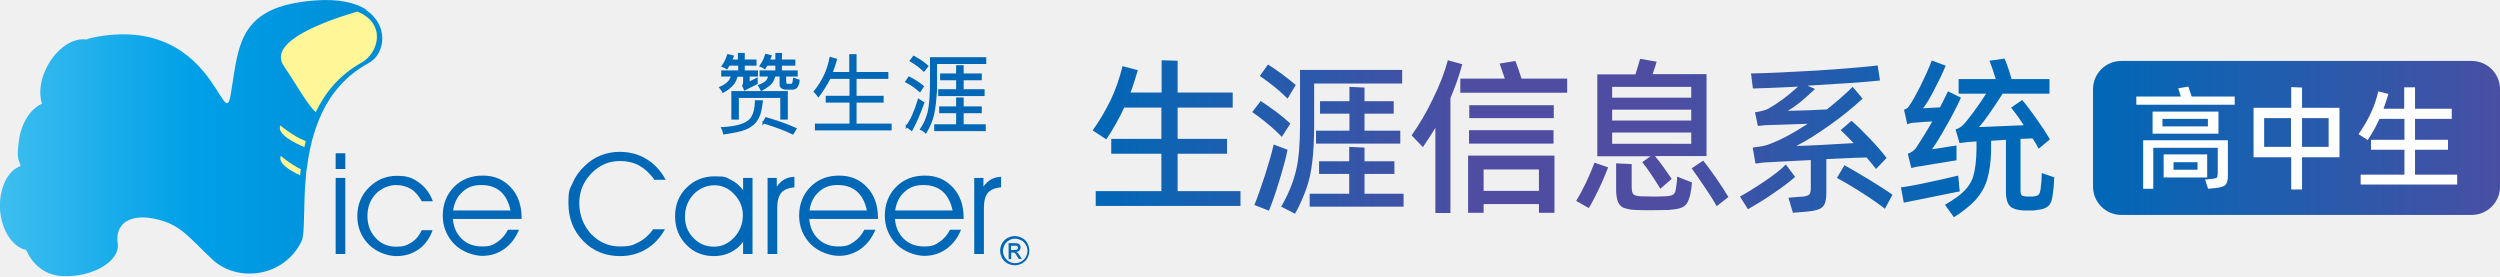
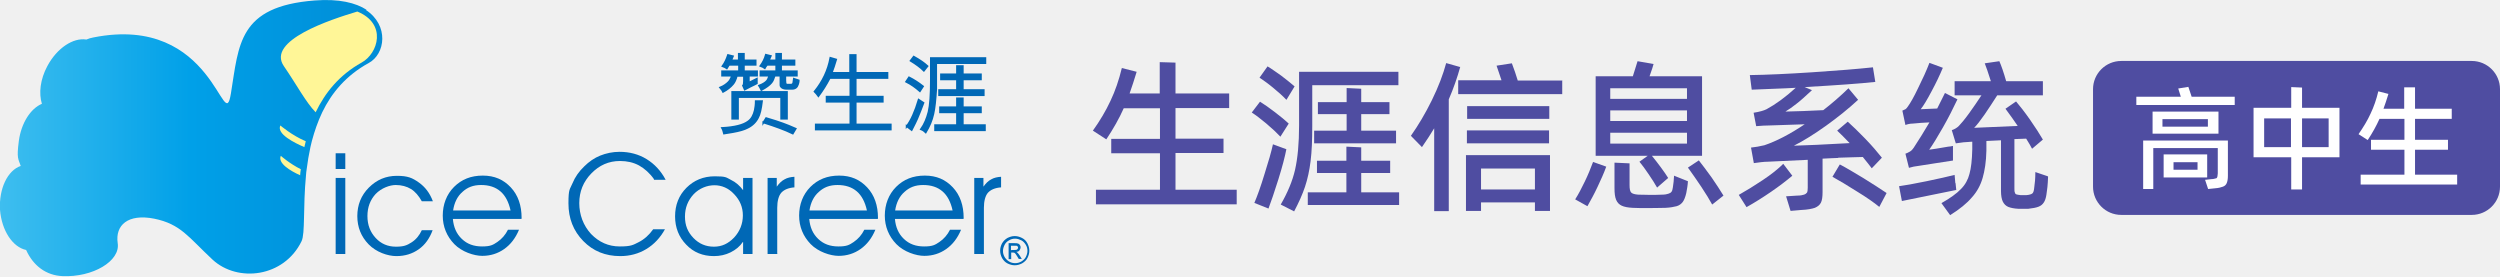
<svg xmlns="http://www.w3.org/2000/svg" id="_圖層_1" version="1.1" viewBox="0 0 1062.1 117.3">
  <defs>
    <style>
      .st0, .st1 {
        fill: #0068b6;
      }

      .st2 {
        fill: #fff;
      }

      .st3 {
        fill: url(#_未命名漸層);
      }

      .st4 {
        isolation: isolate;
      }

      .st5 {
        fill: #fff697;
      }

      .st6 {
-         fill: url(#_未命名漸層_66);
-       }
- 
-       .st7 {
-         fill: url(#_未命名漸層_53);
+         fill: #4f4da1;
      }

      .st1 {
        stroke: #0068b6;
        stroke-width: .8px;
      }
    </style>
-     <linearGradient id="_未命名漸層" data-name="未命名漸層" x1="0" y1="1620.8" x2="162.7" y2="1620.8" gradientTransform="translate(0 -1562.1)" gradientUnits="userSpaceOnUse">
+     <linearGradient id="_未命名漸層" data-name="未命名漸層" x1="0" y1="-2148.8" x2="162.7" y2="-2148.8" gradientTransform="translate(0 -2090.1) scale(1 -1)" gradientUnits="userSpaceOnUse">
      <stop offset="0" stop-color="#3ebeef" />
      <stop offset=".5" stop-color="#00a0e8" />
      <stop offset="1" stop-color="#008cd6" />
    </linearGradient>
-     <linearGradient id="_未命名漸層_66" data-name="未命名漸層 66" x1="889.2" y1="-538.6" x2="1078.1" y2="-538.6" gradientTransform="translate(0 -480) scale(1 -1)" gradientUnits="userSpaceOnUse">
-       <stop offset="0" stop-color="#0068b7" />
-       <stop offset="1" stop-color="#4f4da1" />
-     </linearGradient>
-     <linearGradient id="_未命名漸層_53" data-name="未命名漸層 53" x1="464.2" y1="58.6" x2="872.7" y2="58.6" gradientUnits="userSpaceOnUse">
-       <stop offset="0" stop-color="#0068b7" />
-       <stop offset=".4" stop-color="#4f4da1" />
-       <stop offset=".6" stop-color="#4f4da1" />
-       <stop offset=".9" stop-color="#0068b7" />
-     </linearGradient>
  </defs>
  <g>
    <g>
-       <path class="st3" d="M155.8,4.2c-4.6-3-11.8-4.8-22.1-4-32.5,2.5-32.2,18.8-35.6,39.5-3.1,19-6.9-34-58.4-23.8-1.1.2-2.1.5-3,.9-5.6-.9-12.5,3.6-16.6,11.3-3,5.6-3.7,11.5-2.3,16-4.8,2-8.8,8.2-9.8,15.8s-.2,7.5.8,10.6C3.2,72.4-.5,80.2,0,89.1c.7,8.9,5.4,15.9,11.1,17.1,3,6.7,8.5,10.8,15.4,11.1,12.9.6,24.7-6.4,23.5-14-1.1-7.6,4.3-12.6,15.5-10.4,11.3,2.3,14.5,7.8,24.8,17.4,10.6,9.8,30.3,7.6,37.8-7.8,1.6-3.2.6-14.6,1.9-28,0-.9.2-1.8.3-2.7.4-3.1.9-6.2,1.6-9.4.2-.8.4-1.7.6-2.5,1.1-4.1,2.5-8.2,4.4-12.2,4-8.3,10.2-15.7,19.7-20.9,7.1-3.8,8.8-16-1.2-22.6,0,0,.4,0,.4,0Z" />
+       <path class="st3" d="M155.8,4.2c-4.6-3-11.8-4.8-22.1-4-32.5,2.5-32.2,18.8-35.6,39.5-3.1,19-6.9-34-58.4-23.8-1.1.2-2.1.5-3,.9-5.6-.9-12.5,3.6-16.6,11.3-3,5.6-3.7,11.5-2.3,16-4.8,2-8.8,8.2-9.8,15.8s-.2,7.5.8,10.6c-5.6,1.9-9.3,9.7-8.8,18.6.7,8.9,5.4,15.9,11.1,17.1,3,6.7,8.5,10.8,15.4,11.1,12.9.6,24.7-6.4,23.5-14-1.1-7.6,4.3-12.6,15.5-10.4,11.3,2.3,14.5,7.8,24.8,17.4,10.6,9.8,30.3,7.6,37.8-7.8,1.6-3.2.6-14.6,1.9-28,0-.9.2-1.8.3-2.7.4-3.1.9-6.2,1.6-9.4.2-.8.4-1.7.6-2.5,1.1-4.1,2.5-8.2,4.4-12.2,4-8.3,10.2-15.7,19.7-20.9,7.1-3.8,8.8-16-1.2-22.6,0,0,.4,0,.4,0Z" />
      <g>
        <path class="st5" d="M151.8,4.9c-11.3,3.4-38.7,12.3-31.2,23.2,5.5,8,9.3,15.3,13.5,19.6,4-8.3,10-15.8,19.5-21.1,7.1-3.9,10.9-16.5-1.8-21.7Z" />
        <path class="st5" d="M129.3,62.5c.2-.8.4-1.7.6-2.5-5.8-2.4-10.8-6.7-10.8-6.7-1.7,3.6,6,7.4,10.2,9.2Z" />
        <path class="st5" d="M127.5,74.6c0-.9.2-1.8.3-2.7-4.8-2.4-8.5-5.7-8.5-5.7-1.4,3.1,4,6.4,8.3,8.3h-.1Z" />
      </g>
      <g>
        <path class="st0" d="M146.7,71.8h-4.1v-6.7h4.1v6.7ZM142.6,107.9v-32.3h4.1v32.3s-4.1,0-4.1,0Z" />
        <path class="st0" d="M179.2,85.5c-1.3-2.3-2.8-4.1-4.6-5.2s-4-1.7-6.5-1.7-6.1,1.3-8.5,3.8c-2.3,2.5-3.5,5.6-3.5,9.4s1.2,6.8,3.5,9.3,5.2,3.7,8.6,3.7,4.7-.6,6.6-1.8c1.9-1.2,3.4-3,4.4-5.2h4.6c-1.3,3.5-3.2,6.2-5.9,8.1s-5.8,2.9-9.5,2.9-8.6-1.7-11.8-5-4.8-7.3-4.8-12,1.6-8.8,4.9-12.1c3.3-3.3,7.2-5,11.9-5s6.6.9,9.3,2.8,4.7,4.5,6,8h-4.7Z" />
        <path class="st0" d="M221.5,93h-29.1c.3,3.5,1.5,6.3,3.8,8.5s5.1,3.2,8.6,3.2,4.6-.6,6.5-1.9,3.4-3,4.5-5.2h4.7c-1.5,3.6-3.6,6.3-6.3,8.2-2.7,1.9-5.8,2.9-9.3,2.9s-8.7-1.7-11.9-5-4.9-7.4-4.9-12.1,1.6-9,4.8-12.2,7.2-4.8,12.2-4.8,8.8,1.7,11.9,5c3.1,3.3,4.6,7.7,4.6,13v.3h-.1ZM216.9,89.4c-.8-3.6-2.2-6.3-4.3-8.1-2.1-1.8-4.8-2.7-8.2-2.7s-5.8,1-7.9,2.9c-2.2,1.9-3.5,4.6-4,7.9,0,0,24.4,0,24.4,0Z" />
        <path class="st0" d="M277.9,76.2c-1.9-2.7-4.1-4.6-6.4-5.9-2.4-1.3-5.1-1.9-8.1-1.9-4.8,0-8.8,1.8-12.2,5.3s-5.1,7.7-5.1,12.6,1.7,9.5,5,13.1c3.4,3.5,7.4,5.3,12.2,5.3s5.6-.6,8-1.8c2.4-1.2,4.5-3.1,6.2-5.5h5c-2,3.6-4.6,6.4-7.9,8.4s-7,3-11.1,3c-6.3,0-11.5-2.1-15.7-6.4s-6.3-9.6-6.3-16,.6-5.8,1.7-8.5c1.1-2.7,2.8-5.1,5-7.2,2-2,4.3-3.6,6.8-4.6s5.3-1.6,8.2-1.6c4.2,0,8.1,1,11.5,3.1s6.1,5,8.1,8.8h-5v-.2h0Z" />
        <path class="st0" d="M315.6,102.8c-1.3,1.9-3,3.3-5.2,4.4s-4.6,1.6-7.1,1.6c-4.7,0-8.7-1.6-11.8-4.9-3.1-3.2-4.7-7.2-4.7-12s1.6-8.9,4.8-12.1,7.2-4.9,12.1-4.9,4.8.5,6.8,1.5c2.1,1,3.8,2.5,5.2,4.4v-5.2h4v32.3h-4v-5.1h0ZM315.6,91.5c0-3.4-1.2-6.4-3.7-9-2.4-2.6-5.3-3.8-8.4-3.8s-6.4,1.3-8.8,3.8c-2.4,2.6-3.7,5.7-3.7,9.5s1.2,6.6,3.6,9.1,5.3,3.7,8.7,3.7,6.1-1.3,8.6-3.9c2.4-2.6,3.7-5.8,3.7-9.4h0Z" />
        <path class="st0" d="M330.3,107.9h-4.2v-32.3h3.9v3.7c1-1.4,2.1-2.5,3.3-3.1,1.2-.7,2.6-1,4.2-1.1v4.5c-2.6.2-4.4,1-5.6,2.3-1.1,1.3-1.7,3.5-1.7,6.4v19.5h.1Z" />
        <path class="st0" d="M372.9,93h-29.1c.3,3.5,1.5,6.3,3.8,8.5s5.1,3.2,8.6,3.2,4.6-.6,6.5-1.9,3.4-3,4.5-5.2h4.7c-1.5,3.6-3.6,6.3-6.3,8.2-2.7,1.9-5.8,2.9-9.3,2.9s-8.7-1.7-11.9-5c-3.2-3.3-4.9-7.4-4.9-12.1s1.6-9,4.8-12.2c3.2-3.2,7.2-4.8,12.2-4.8s8.8,1.7,11.9,5,4.6,7.7,4.6,13v.3h-.1ZM368.3,89.4c-.8-3.6-2.2-6.3-4.3-8.1-2.1-1.8-4.8-2.7-8.2-2.7s-5.8,1-7.9,2.9c-2.2,1.9-3.5,4.6-4,7.9,0,0,24.4,0,24.4,0Z" />
        <path class="st0" d="M409.3,93h-29.1c.3,3.5,1.5,6.3,3.8,8.5s5.1,3.2,8.6,3.2,4.6-.6,6.5-1.9,3.4-3,4.5-5.2h4.7c-1.5,3.6-3.6,6.3-6.3,8.2-2.7,1.9-5.8,2.9-9.3,2.9s-8.7-1.7-11.9-5c-3.2-3.3-4.9-7.4-4.9-12.1s1.6-9,4.8-12.2c3.2-3.2,7.2-4.8,12.2-4.8s8.8,1.7,11.9,5,4.6,7.7,4.6,13v.3h-.1ZM404.7,89.4c-.8-3.6-2.2-6.3-4.3-8.1-2.1-1.8-4.8-2.7-8.2-2.7s-5.8,1-7.9,2.9c-2.2,1.9-3.5,4.6-4,7.9,0,0,24.4,0,24.4,0Z" />
        <path class="st0" d="M418.1,107.9h-4.2v-32.3h3.9v3.7c1-1.4,2.1-2.5,3.3-3.1,1.2-.7,2.6-1,4.2-1.1v4.5c-2.6.2-4.4,1-5.6,2.3-1.1,1.3-1.7,3.5-1.7,6.4v19.5h.1Z" />
      </g>
      <g>
        <path class="st1" d="M310.5,25.7h3.4v-2.8h2.1v2.8h5v1.8h-5v2.8h5.6v1.8h-3.5v3.1l3.4-1.7v1.9c-.6.3-1.5.8-2.8,1.4-.8.4-1.6.8-2.3,1.2l-.7-1.6c.3-.3.4-1,.4-2v-2.2h-3.1c-.4,1.5-.9,2.7-1.6,3.5-1.1,1.3-2.5,2.4-4.2,3.3-.2-.4-.5-1-1.2-1.8,1.5-.6,2.6-1.4,3.5-2.3.6-.6.9-1.2,1.2-1.9,0,0,.1-.4.3-.9h-4.2v-1.8h7.2v-2.8h-4.3c0,.1,0,.2-.2.3-.3.5-.5.9-.7,1.2-.4-.3-1-.6-1.8-.9,1-1.4,1.7-2.9,2.3-4.7l2,.5c-.2.4-.3.8-.5,1.3l-.2.5h0ZM306.8,54.4c5.3-.3,9-1.2,11.1-2.8,1.4-1,2.3-2.6,2.8-4.8.2-1,.4-2.3.4-3.8h2.6c-.4,3.3-.9,5.6-1.7,7-.9,1.8-2.4,3.3-4.5,4.3-1.3.7-3.4,1.3-6.2,1.8-1.2.2-2.5.4-3.7.6-.2-.8-.4-1.6-.8-2.3h0ZM313.5,41.2v9.2h-2.4v-11.3h23.2v11.3h-2.4v-9.2h-18.4ZM325.7,27.5v.2c-.3.4-.6.8-.8,1.2-.4-.3-1-.6-1.8-.9,1-1.4,1.8-2.9,2.3-4.7l2,.5c-.2.4-.4,1.1-.8,1.9h3.2v-2.8h2v2.8h5.7v1.8h-5.7v2.8h6.7v1.8h-4.9v2c0,.9.1,1.5.3,1.7,0,0,.3.2.5.2h1.6c.5,0,.8-.2,1-.6,0-.2.2-.9.3-1.9.9.3,1.6.6,2,.7,0,.7-.2,1.2-.3,1.6-.4,1.3-1.2,1.9-2.5,1.9h-2.4c-1,0-1.8-.3-2.2-.8-.2-.2-.3-.4-.3-.7v-4.1h-2.5c-.4,1.3-.8,2.3-1.4,3-.8,1-2.2,2-4.2,3.1-.2-.5-.6-1.1-1-1.8,1.6-.6,2.7-1.3,3.3-2,.4-.4.7-1.2,1.1-2.3h-3.8v-1.8h6.7v-2.8h-4.1ZM324.3,52.1l1.2-1.9c3.1.9,5.4,1.7,7.1,2.3,1.5.5,3.3,1.3,5.4,2.2l-1.2,2c-3.3-1.6-7.4-3.1-12.5-4.7h0Z" />
        <path class="st1" d="M352.4,33.1v.2c-1.4,2.7-3,5.2-4.7,7.5-.5-.7-1-1.3-1.6-1.9,3.4-4.2,5.7-8.9,6.7-14.3l2.4.7c-.6,2-1.2,3.9-1.9,5.7h7.9v-7.6h2.3v7.6h13.5v2.1h-13.5v8h11.5v2.1h-11.5v9.7h14.9v2.1h-31.8v-2.1h14.7v-9.7h-10.1v-2.1h10.1v-8h-8.9Z" />
        <path class="st1" d="M385,34.7l1.2-1.8c2,1,4,2.3,5.9,3.8l-1.3,2c-1.7-1.5-3.6-2.9-5.8-4h0ZM385.2,53.7c1.9-2.5,3.6-6.3,5.1-11.3l2,1.3c-.9,2.4-1.8,4.7-2.7,6.8-.4.9-1.1,2.4-2.3,4.7l-2.1-1.6h0ZM386.9,25.8l1.3-1.7c2.5,1.4,4.4,2.7,5.8,4l-1.5,1.9c-1.4-1.4-3.3-2.8-5.6-4.2h0ZM395.5,24.7h23.1v2.1h-20.9v11.3c-.3,4.3-.6,7.7-1.2,10.3-.6,2.7-1.7,5.3-3.2,7.8-.5-.5-1.2-1-2-1.3,1.5-2.1,2.5-4.6,3.2-7.3.7-2.9,1-7.4,1-13.6v-9.2h0ZM418.4,53.2v2.1h-21.1v-2.1h9.3v-5.5h-7.2v-2.1h7.2v-3.8h2.4v3.8h7.7v2.1h-7.7v5.5h9.4ZM417.9,40.4h-18.9v-2.1h7.6v-4.6h-6.8v-2.1h6.8v-3.5h2.4v3.5h7.7v2.1h-7.7v4.6h8.9v2.1Z" />
      </g>
    </g>
    <path class="st0" d="M431.2,100.3c1,0,2,.3,3,.8s1.8,1.3,2.3,2.3.8,2,.8,3.1-.3,2.1-.8,3.1-1.3,1.7-2.3,2.3c-1,.5-2,.8-3.1.8s-2.1-.3-3.1-.8-1.7-1.3-2.3-2.3c-.5-1-.8-2-.8-3.1s.3-2.1.8-3.1c.6-1,1.3-1.7,2.3-2.3,1-.5,2-.8,3-.8h.2ZM431.2,101.4c-.9,0-1.7.2-2.5.7-.8.4-1.5,1.1-1.9,1.9s-.7,1.7-.7,2.6.2,1.7.7,2.6c.5.8,1.1,1.4,1.9,1.9s1.7.7,2.6.7,1.7-.2,2.6-.7c.8-.5,1.5-1.1,1.9-1.9s.7-1.7.7-2.6-.2-1.8-.7-2.6c-.5-.8-1.1-1.5-1.9-1.9s-1.7-.7-2.5-.7h-.2ZM428.5,109.9v-6.6h2.3c.8,0,1.3,0,1.7.2.3,0,.6.3.8.6.2.3.3.6.3,1s-.2.9-.5,1.3-.8.6-1.4.6c.2,0,.4.2.6.4.3.3.6.7,1,1.3l.8,1.3h-1.3l-.6-1c-.5-.8-.8-1.3-1.1-1.5-.2-.2-.5-.2-.9-.2h-.6v2.8h-1.1v-.2h0ZM429.6,106.2h1.3c.6,0,1,0,1.3-.3.2-.2.3-.4.3-.7s0-.4-.2-.5c-.1-.2-.3-.3-.5-.3h-2.3v2h.1v-.2h0Z" />
  </g>
  <g>
+     <path class="st6" d="M499.4,80.6h26v6.2h-59.8v-6.2h27.2v-15.5h-20.7v-6.1h20.7v-13h-15.4c-1.9,4.3-4.4,8.7-7.4,13.2l-5.7-3.7c3-4.2,5.5-8.4,7.5-12.7,2-4.2,3.6-8.9,4.8-13.9l6.3,1.6c-1,3.3-2,6.4-3,9.2h12.8v-13.3l6.7.2v13.1h22.8v6.2h-22.8v13h20.4v6.1h-20.4v15.5Z" />
+     <path class="st6" d="M544,58.1c-1.5-1.6-3.5-3.5-6-5.6-2.5-2.1-4.5-3.6-6.2-4.7l3.5-4.6c1.8,1.1,3.9,2.6,6.4,4.5,2.5,1.9,4.4,3.5,5.8,4.8l-3.5,5.5ZM546.5,63.4c-.6,3.1-1.7,7.4-3.4,12.8-1.7,5.4-3.1,9.5-4.2,12.4l-6-2.4c1.2-2.8,2.7-6.9,4.3-12.2,1.7-5.3,2.9-9.5,3.6-12.7l5.7,2.1ZM546.5,42.4c-1.4-1.5-3.3-3.2-5.6-5.1-2.3-1.9-4.3-3.3-5.8-4.3l3.4-4.8c1.7,1,3.6,2.4,5.9,4,2.2,1.7,4.1,3.2,5.6,4.5l-3.4,5.6ZM557.5,36.2v17.4c0,5.8-.2,10.8-.7,14.8-.5,4.1-1.3,7.7-2.4,11-1.1,3.3-2.7,6.8-4.6,10.4l-5.7-2.9c2.9-5,5-10,6.1-14.8,1.1-4.9,1.7-11.1,1.7-18.8v-22.8h42.2v5.7h-36.5ZM578.3,73.5v8.2h16.1v5.4h-38.8v-5.4h16.4v-8.2h-12.5v-5.2h12.5v-6l6.3.3v5.7h12.3v5.2h-12.3ZM558.3,60.9v-5.4h13.8v-7h-12.2v-5.1h12.2v-6l6.2.3v5.7h12v5.1h-12v7h14.8v5.4h-34.8Z" />
+     <path class="st6" d="M620.4,28.3c-1.3,4.7-2.9,9.3-4.9,13.9v47.5h-6.2v-35.2c-1.4,2.3-3.1,5-5.2,8l-4.7-4.8c3.1-4.4,6.1-9.4,8.9-15.1,2.8-5.7,4.8-11,6.1-15.8l6,1.7ZM663.7,34.1v5.9h-44.2v-5.9h18.4l-2.1-6.2,6.5-1c.9,2.4,1.8,4.9,2.5,7.3h18.8ZM629.2,89.6h-6.4v-23.7h35.7v23.7h-6.4v-3.6h-22.9v3.6ZM623.3,45.1h34.9v5.4h-34.9v-5.4ZM658.1,60.9h-34.9v-5.5h34.9v5.5ZM652.1,80.5v-8.9h-22.9v8.9h22.9Z" />
+     <path class="st6" d="M669.2,84.7c1.4-2.2,2.7-4.7,4.1-7.6,1.4-2.9,2.5-5.6,3.5-8.3l5.6,2c-1,2.8-2.3,5.6-3.7,8.6-1.4,3-2.9,5.7-4.3,8.2l-5.2-2.9ZM699.9,66.2h-22v-33.8h15.8l2-6.4,6.8,1.2c-.1.6-.7,2.3-1.7,5.2h22.3v33.8h-21.3c1.2,1.5,2.5,3.1,3.8,4.9,1.3,1.8,2.4,3.3,3.1,4.5l-4.7,4.1c-.9-1.6-2.1-3.5-3.6-5.7-1.5-2.2-2.8-4-3.9-5.3l3.5-2.5ZM716.7,42v-4.5h-32.6v4.5h32.6ZM684.1,51.4h32.6v-4.5h-32.6v4.5ZM716.7,56.4h-32.6v4.6h32.6v-4.6ZM711.1,74.6l6,2.4c-.1,1.8-.4,3.4-.7,5-.4,1.7-.9,3-1.5,3.8s-1.5,1.5-2.6,1.8-2.7.6-4.8.7c-1.5,0-3.8.1-6.9.1s-5.3,0-6.9-.1c-2.1-.1-3.6-.4-4.7-.9-1.1-.5-1.9-1.3-2.4-2.5-.5-1.2-.7-2.8-.7-5v-10.8l6.4.3v9.3c0,1.5.2,2.6.7,3.1.5.5,1.5.8,3.1.9,2.2,0,3.9.1,5,.1s2.8,0,4.9-.1c1.3,0,2.3-.2,2.8-.4.6-.2,1-.4,1.3-.8.3-.4.5-1,.6-1.9.3-1.6.4-3.2.5-4.9ZM721.7,68.1c1.5,1.9,3.3,4.3,5.4,7.2,2,2.9,3.7,5.5,5.1,7.8l-4.8,3.8c-1.1-2-2.6-4.5-4.6-7.5-2-3-3.9-5.7-5.7-8.2l4.7-3.1Z" />
+     <path class="st6" d="M761.4,74.7c-2.5,2.1-5.5,4.4-9,6.8-3.5,2.4-7,4.6-10.4,6.5l-3.3-5.2c3.2-1.8,6.6-3.9,10.2-6.3,3.6-2.4,6.5-4.7,8.7-6.9l3.8,5ZM780.9,67.1c-1.4,0-3.7.2-6.6.3v14.1c0,2.1-.2,3.6-.7,4.6-.5,1-1.4,1.7-2.6,2.2-1.2.4-3.1.8-5.7.9l-4.6.4-1.9-6.2,4.7-.3c1.4,0,2.3-.2,2.9-.4.6-.2,1-.5,1.3-.9.2-.4.3-1.1.3-2v-11.9l-16.9.8c-1.8,0-3.8.3-6,.6l-1.2-6.6c1.8-.2,3.7-.5,5.7-1,5-1.7,10.7-4.6,17.1-8.9-7.1.2-12.1.4-15,.5-1.5,0-3.4.1-5.6.3l-1.1-5.7c2.5-.4,4.3-.9,5.5-1.5,3.9-2.1,8-5.1,12.4-9.1l-3.9.2c-4.8.2-9.7.4-14.8.6l-.8-6.2c7.1-.1,16-.5,26.6-1.2,10.6-.7,19.2-1.4,25.7-2.1l1,6.2c-6.3.7-16.3,1.4-30,2.2l3.1,1.3c-2.8,2.6-5,4.6-6.6,5.8-1.6,1.3-3.2,2.4-4.7,3.3,4.9-.1,10.2-.3,16.1-.6,3.5-2.7,7.1-5.8,10.7-9.3l4.1,4.9c-4.1,3.8-8.6,7.4-13.6,11-4.9,3.5-9.5,6.4-13.7,8.5,4.8-.1,12.7-.5,23.7-1.1-2.1-2.2-3.9-4-5.3-5.3l4.5-3.8c2,1.8,4.5,4.2,7.4,7.2,2.9,3,5.2,5.7,7.1,8.1l-4.3,4.5c-.8-1.1-2.1-2.7-3.8-4.8-2.1,0-5.6.2-10.4.3ZM781.7,69.9c2.7,1.4,6,3.4,10,5.8,4,2.5,7.3,4.6,9.8,6.3l-3.1,5.9c-2.2-1.8-5.3-4-9.4-6.5-4.1-2.6-7.6-4.7-10.5-6.3l3.1-5.2Z" />
+     <path class="st6" d="M830.8,77.8l.3,2.9-23.1,4.7-1.2-6.3c2.4-.3,6.2-1,11.6-2.1,5.3-1.1,9.3-2,12-2.7l.3,3.5ZM809.5,53.1l-1.3-6.1c.5-.2.9-.4,1.3-.6.3-.2.7-.6,1-1.1,1.1-1.5,2.6-4.1,4.4-7.9,1.9-3.8,3.5-7.3,4.8-10.7l5.7,2.1c-1.3,3.1-2.9,6.5-4.8,10-1.9,3.6-3.4,6.1-4.6,7.6l7-.3,3.3-6.6,5.3,2.7c-1.8,3.8-3.8,7.8-6.2,12s-4.3,7.3-5.8,9.4c1.2-.1,3.9-.6,8.1-1.3.4,0,1-.1,2-.3v6.2c0,0-8.4,1.3-8.4,1.3l-6.4,1c-1.2.1-2.5.4-3.9.8l-1.5-6c.6-.2,1.2-.5,1.9-.9.7-.4,1.2-1,1.6-1.6,2.2-3.4,4.5-7,6.7-10.8l-3.6.2-3.4.3c-1.3,0-2.4.3-3.2.6ZM870.1,75.1c-.1,3.3-.4,5.8-.7,7.6-.2,1.4-.6,2.6-1.1,3.3-.5.8-1.2,1.4-2.2,1.8-1,.4-2.5.7-4.4.9-.3,0-1,0-2.1,0s-1.8,0-2.2,0c-1.8-.1-3.2-.4-4.2-.8-1-.4-1.8-1.2-2.3-2.2-.5-1-.8-2.6-.8-4.5v-21.6l-6.2.3v4.1c-.1,4.7-.7,8.5-1.6,11.6s-2.4,5.9-4.6,8.3c-2.1,2.5-5.2,5-9.2,7.5l-3.7-5.1c3.7-2.1,6.5-4.1,8.3-6,1.8-1.8,3-4,3.6-6.4.7-2.4,1.1-5.9,1.2-10.5v-3.2c-.8,0-1.3.1-1.5.1-1.1,0-2.9.2-5.5.6l-1.7-5.6c1.2-.4,2.2-1,3-1.8s2.5-2.8,4.3-5.3c1.8-2.5,3.6-5.1,5.3-7.7h-11.4v-6h15.4c-1.2-3.7-2-6.2-2.6-7.6l6.2-.9c.8,1.8,1.8,4.6,2.9,8.5h15.6v6h-19.4c-1.8,2.8-3.6,5.6-5.4,8.2-1.8,2.6-3.3,4.5-4.4,5.6,7.2-.3,13.4-.6,18.5-.8-1.4-2.1-3.2-4.6-5.2-7.3l4.5-3.1c1.6,1.9,3.6,4.4,5.9,7.7,2.3,3.3,4.1,6.1,5.5,8.5l-4.6,3.9c-.5-1-1.3-2.4-2.5-4.3l-5,.2v20.8c0,.9,0,1.5.2,1.9.1.4.3.7.7.8.3.1.9.2,1.7.3.8,0,1.7,0,2.5,0,1.3-.1,2.1-.4,2.5-.7.4-.3.7-1.1.8-2.3.3-2,.5-4.2.5-6.8l5.3,1.8Z" />
+   </g>
+   <g>
    <rect class="st6" x="889.2" y="25.9" width="172.9" height="65.4" rx="12" ry="12" />
    <g class="st4">
-       <path class="st2" d="M949.4,41v3.5h-41.8v-3.5h18.9c-.4-1.3-.8-2.5-1.1-3.5l4.3-.7c.2.5.6,1.9,1.4,4.2h18.3,0ZM910.5,80.3v-20.7h36v15c0,1.4-.2,2.4-.5,3.1s-.8,1.2-1.6,1.5c-.8.3-1.9.6-3.4.7l-2.9.3-1.3-3.9,2.7-.3c.8,0,1.4-.2,1.8-.3.4,0,.6-.3.7-.6,0-.3.2-.8.2-1.5v-10.8h-27.4v17.4h-4.3,0ZM914.5,56.8v-9.4h28v9.4s-28,0-28,0ZM918.7,53.7h19.3v-3.2h-19.3v3.2ZM919.2,65.6h18.5v9.8h-18.5v-9.8ZM923.4,72.1h10.2v-3.2h-10.2v3.2Z" />
-       <path class="st2" d="M978,45.8h15.9v21h-15.9v13.7h-4.6v-13.7h-16v-21h16v-8.8l4.6.2s0,8.6,0,8.6ZM961.9,50.2v12.2h11.4v-12.2h-11.4ZM978,62.4h11.3v-12.2h-11.3v12.2Z" />
+       <path class="st2" d="M949.4,41.1v3.5h-41.8v-3.5h18.9c-.4-1.3-.8-2.5-1.1-3.5l4.3-.7c.2.5.6,1.9,1.4,4.2h18.3,0ZM910.5,80.4v-20.7h36v15c0,1.4-.2,2.4-.5,3.1s-.8,1.2-1.6,1.5c-.8.3-1.9.6-3.4.7l-2.9.3-1.3-3.9,2.7-.3c.8,0,1.4-.2,1.8-.3.4,0,.6-.3.7-.6,0-.3.2-.8.2-1.5v-10.8h-27.4v17.4h-4.3,0ZM914.5,56.8v-9.4h28v9.4s-28,0-28,0ZM918.7,53.8h19.3v-3.2h-19.3v3.2ZM919.2,65.6h18.5v9.8h-18.5v-9.8ZM923.4,72.1h10.2v-3.2h-10.2v3.2Z" />
+       <path class="st2" d="M978,45.8h15.9v21h-15.9v13.7h-4.6v-13.7h-16v-21h16v-8.8l4.6.2s0,8.6,0,8.6ZM961.9,50.3v12.2h11.4v-12.2h-11.4ZM978,62.5h11.3v-12.2h-11.3v12.2Z" />
      <path class="st2" d="M1026.1,74.2h17.8v4.2h-41v-4.2h18.6v-10.6h-14.2v-4.2h14.2v-8.9h-10.6c-1.3,2.9-3,6-5,9l-3.9-2.5c2-2.9,3.8-5.8,5.1-8.7,1.4-2.9,2.5-6.1,3.3-9.5l4.3,1.1c-.7,2.3-1.4,4.4-2.1,6.3h8.8v-9.1h4.6v9.1h15.6v4.3h-15.6v8.9h14v4.2h-14v10.6h0Z" />
    </g>
  </g>
-   <path class="st7" d="M500.3,81.2h26.7v6.3h-61.5v-6.3h27.9v-15.9h-21.3v-6.3h21.3v-13.3h-15.8c-2,4.4-4.5,8.9-7.6,13.5l-5.8-3.8c3.1-4.3,5.6-8.7,7.7-13,2.1-4.4,3.7-9.1,5-14.3l6.5,1.7c-1,3.4-2,6.6-3.1,9.5h13.2v-13.7l6.8.2v13.5h23.4v6.4h-23.4v13.3h21v6.3h-21v15.9ZM544.5,58.1c-1.6-1.7-3.6-3.6-6.2-5.7-2.5-2.1-4.7-3.7-6.3-4.8l3.6-4.7c1.8,1.2,4,2.7,6.6,4.6,2.5,1.9,4.5,3.6,6,5l-3.6,5.6ZM547,63.6c-.6,3.2-1.8,7.6-3.5,13.2-1.7,5.6-3.2,9.8-4.4,12.7l-6.2-2.4c1.2-2.9,2.7-7.1,4.5-12.6,1.7-5.4,3-9.8,3.7-13.1l5.9,2.2ZM547,41.9c-1.5-1.5-3.4-3.3-5.8-5.2s-4.4-3.4-6-4.4l3.5-4.9c1.7,1.1,3.7,2.4,6,4.1s4.2,3.3,5.8,4.6l-3.5,5.8ZM558.3,35.6v17.9c0,6-.3,11.1-.8,15.3-.5,4.2-1.3,8-2.5,11.3-1.2,3.4-2.7,6.9-4.8,10.7l-5.9-3c3-5.2,5.1-10.3,6.3-15.3,1.2-5,1.7-11.4,1.7-19.3v-23.5h43.4v5.8h-37.5ZM579.7,73.9v8.4h16.6v5.5h-39.9v-5.5h16.8v-8.4h-12.8v-5.4h12.8v-6.1l6.5.3v5.8h12.7v5.4h-12.7ZM559.1,61v-5.5h14.2v-7.2h-12.5v-5.3h12.5v-6.1l6.4.3v5.8h12.4v5.3h-12.4v7.2h15.2v5.5h-35.8ZM621.2,27.4c-1.3,4.8-3,9.6-5,14.3v48.8h-6.4v-36.2c-1.4,2.4-3.2,5.1-5.3,8.2l-4.8-5c3.2-4.5,6.3-9.7,9.1-15.6,2.9-5.9,5-11.3,6.3-16.3l6.2,1.7ZM665.8,33.4v6h-45.4v-6h18.9l-2.2-6.4,6.7-1.1c1,2.5,1.8,5,2.6,7.5h19.4ZM630.3,90.4h-6.6v-24.3h36.7v24.3h-6.6v-3.7h-23.5v3.7ZM624.2,44.7h35.9v5.5h-35.9v-5.5ZM660,61h-35.9v-5.7h35.9v5.7ZM653.8,81.1v-9.1h-23.5v9.1h23.5ZM669.6,85.4c1.4-2.3,2.8-4.9,4.2-7.8,1.4-3,2.6-5.8,3.6-8.5l5.8,2c-1.1,2.8-2.3,5.8-3.8,8.9-1.5,3.1-2.9,5.9-4.4,8.4l-5.3-3ZM701.2,66.4h-22.6V31.6h16.2l2-6.6,7,1.2c-.1.6-.7,2.4-1.7,5.3h22.9v34.8h-21.9c1.2,1.5,2.6,3.2,3.9,5.1s2.4,3.4,3.2,4.6l-4.8,4.2c-1-1.6-2.2-3.6-3.7-5.8-1.5-2.3-2.9-4.1-4-5.5l3.6-2.6ZM718.5,41.5v-4.6h-33.6v4.6h33.6ZM684.9,51.2h33.6v-4.6h-33.6v4.6ZM718.5,56.3h-33.6v4.8h33.6v-4.8ZM712.7,75.1l6.1,2.4c-.1,1.8-.4,3.5-.7,5.1-.4,1.7-.9,3-1.5,3.9-.6.9-1.5,1.5-2.7,1.9-1.2.4-2.8.6-5,.8-1.6,0-3.9.1-7.1.1s-5.5,0-7.1-.1c-2.1-.1-3.7-.5-4.9-.9-1.1-.5-1.9-1.3-2.4-2.5-.5-1.2-.8-2.9-.8-5.2v-11.2l6.6.3v9.6c0,1.6.2,2.6.7,3.2.5.5,1.5.8,3.2.9,2.3,0,4,.1,5.1.1s2.8,0,5-.1c1.3,0,2.3-.2,2.9-.4.6-.2,1-.5,1.3-.9.3-.4.5-1.1.6-2,.3-1.6.5-3.3.5-5ZM723.6,68.3c1.6,1.9,3.4,4.4,5.5,7.4s3.8,5.7,5.2,8l-5,3.9c-1.1-2.1-2.7-4.6-4.8-7.7-2.1-3.1-4-5.9-5.8-8.4l4.8-3.2ZM762.6,75.2c-2.5,2.2-5.6,4.5-9.3,7-3.6,2.5-7.2,4.7-10.7,6.7l-3.4-5.4c3.3-1.8,6.8-4,10.5-6.5,3.7-2.5,6.7-4.8,9-7.1l3.9,5.2ZM782.7,67.3c-1.5,0-3.8.2-6.8.3v14.5c0,2.1-.3,3.7-.8,4.7-.5,1-1.4,1.8-2.7,2.2-1.3.5-3.2.8-5.9,1l-4.8.4-1.9-6.4,4.8-.4c1.4,0,2.4-.2,3-.4.6-.2,1.1-.5,1.3-.9.2-.4.4-1.1.4-2.1v-12.2l-17.4.9c-1.8,0-3.9.3-6.1.6l-1.2-6.8c1.8-.2,3.8-.5,5.8-1,5.1-1.7,11-4.8,17.6-9.1-7.3.2-12.4.4-15.4.5-1.5,0-3.5.1-5.8.4l-1.2-5.8c2.6-.4,4.5-.9,5.6-1.5,4-2.2,8.2-5.3,12.7-9.4l-4,.2c-4.9.2-10,.5-15.2.6l-.8-6.4c7.3-.1,16.5-.6,27.4-1.2,10.9-.7,19.7-1.4,26.4-2.2l1,6.4c-6.5.7-16.8,1.4-30.8,2.2l3.2,1.4c-2.9,2.7-5.1,4.7-6.8,6-1.6,1.3-3.2,2.4-4.8,3.3,5-.1,10.5-.3,16.6-.6,3.6-2.8,7.3-6,11-9.6l4.2,5c-4.2,3.9-8.9,7.7-14,11.3s-9.8,6.6-14.1,8.8c4.9-.1,13.1-.5,24.3-1.2-2.2-2.3-4-4.1-5.5-5.5l4.6-4c2.1,1.8,4.6,4.3,7.6,7.4,3,3.1,5.4,5.9,7.3,8.4l-4.5,4.7c-.9-1.2-2.2-2.8-4-4.9-2.2,0-5.7.2-10.7.4ZM783.6,70.2c2.7,1.5,6.2,3.5,10.3,6,4.1,2.5,7.5,4.7,10.1,6.5l-3.2,6c-2.3-1.8-5.5-4.1-9.6-6.7-4.2-2.7-7.8-4.8-10.8-6.4l3.2-5.4ZM832.2,78.3l.4,3-23.8,4.8-1.2-6.5c2.4-.3,6.4-1,11.9-2.2,5.5-1.2,9.6-2.1,12.4-2.8l.4,3.6ZM810.3,52.9l-1.4-6.3c.5-.2,1-.4,1.3-.6.3-.2.7-.6,1-1.2,1.1-1.5,2.6-4.2,4.6-8.1,1.9-3.9,3.6-7.5,4.9-11l5.9,2.2c-1.3,3.2-3,6.7-4.9,10.3-1.9,3.7-3.5,6.3-4.7,7.8l7.2-.4,3.4-6.8,5.5,2.7c-1.8,3.9-3.9,8-6.4,12.3-2.4,4.3-4.4,7.5-5.9,9.6,1.2-.1,4-.6,8.4-1.3.4,0,1.1-.1,2-.3v6.3c0,0-8.6,1.4-8.6,1.4l-6.6,1.1c-1.2.1-2.6.4-4,.8l-1.5-6.1c.6-.2,1.3-.5,2-1,.7-.5,1.2-1,1.6-1.6,2.3-3.5,4.6-7.2,6.8-11.1l-3.7.2-3.5.3c-1.3,0-2.4.3-3.2.6ZM872.7,75.5c-.1,3.4-.4,6-.7,7.8-.2,1.5-.6,2.6-1.1,3.4s-1.3,1.4-2.3,1.8c-1,.4-2.5.7-4.5.9-.3,0-1,0-2.2,0s-1.9,0-2.2,0c-1.9-.1-3.3-.4-4.4-.9-1-.4-1.8-1.2-2.3-2.3s-.8-2.6-.8-4.6v-22.2l-6.3.4v4.2c-.1,4.8-.7,8.8-1.6,12-.9,3.2-2.5,6-4.7,8.6-2.2,2.5-5.4,5.1-9.5,7.7l-3.8-5.3c3.8-2.2,6.7-4.3,8.5-6.2,1.8-1.9,3.1-4.1,3.7-6.6.7-2.5,1.1-6.1,1.2-10.8v-3.3c-.8,0-1.3.1-1.6.1-1.2,0-3,.2-5.6.6l-1.7-5.8c1.2-.4,2.3-1,3.1-1.8,1.1-1.1,2.5-2.9,4.4-5.4,1.9-2.6,3.7-5.2,5.5-8h-11.7v-6.2h15.8c-1.2-3.8-2.1-6.4-2.7-7.8l6.4-.9c.9,1.9,1.9,4.8,3,8.7h16.1v6.2h-19.9c-1.9,2.9-3.7,5.7-5.6,8.4s-3.3,4.6-4.5,5.8c7.4-.3,13.8-.6,19.1-.8-1.4-2.2-3.2-4.7-5.4-7.5l4.7-3.2c1.7,1.9,3.7,4.6,6.1,8s4.3,6.3,5.7,8.7l-4.8,4c-.5-1-1.3-2.5-2.6-4.4l-5.1.2v21.4c0,.9,0,1.6.2,2,.1.4.3.7.7.8.3.1.9.2,1.7.3.9,0,1.7,0,2.5,0,1.3-.1,2.1-.4,2.5-.7.4-.3.7-1.1.9-2.3.3-2,.5-4.3.5-7l5.5,1.9Z" />
</svg>
